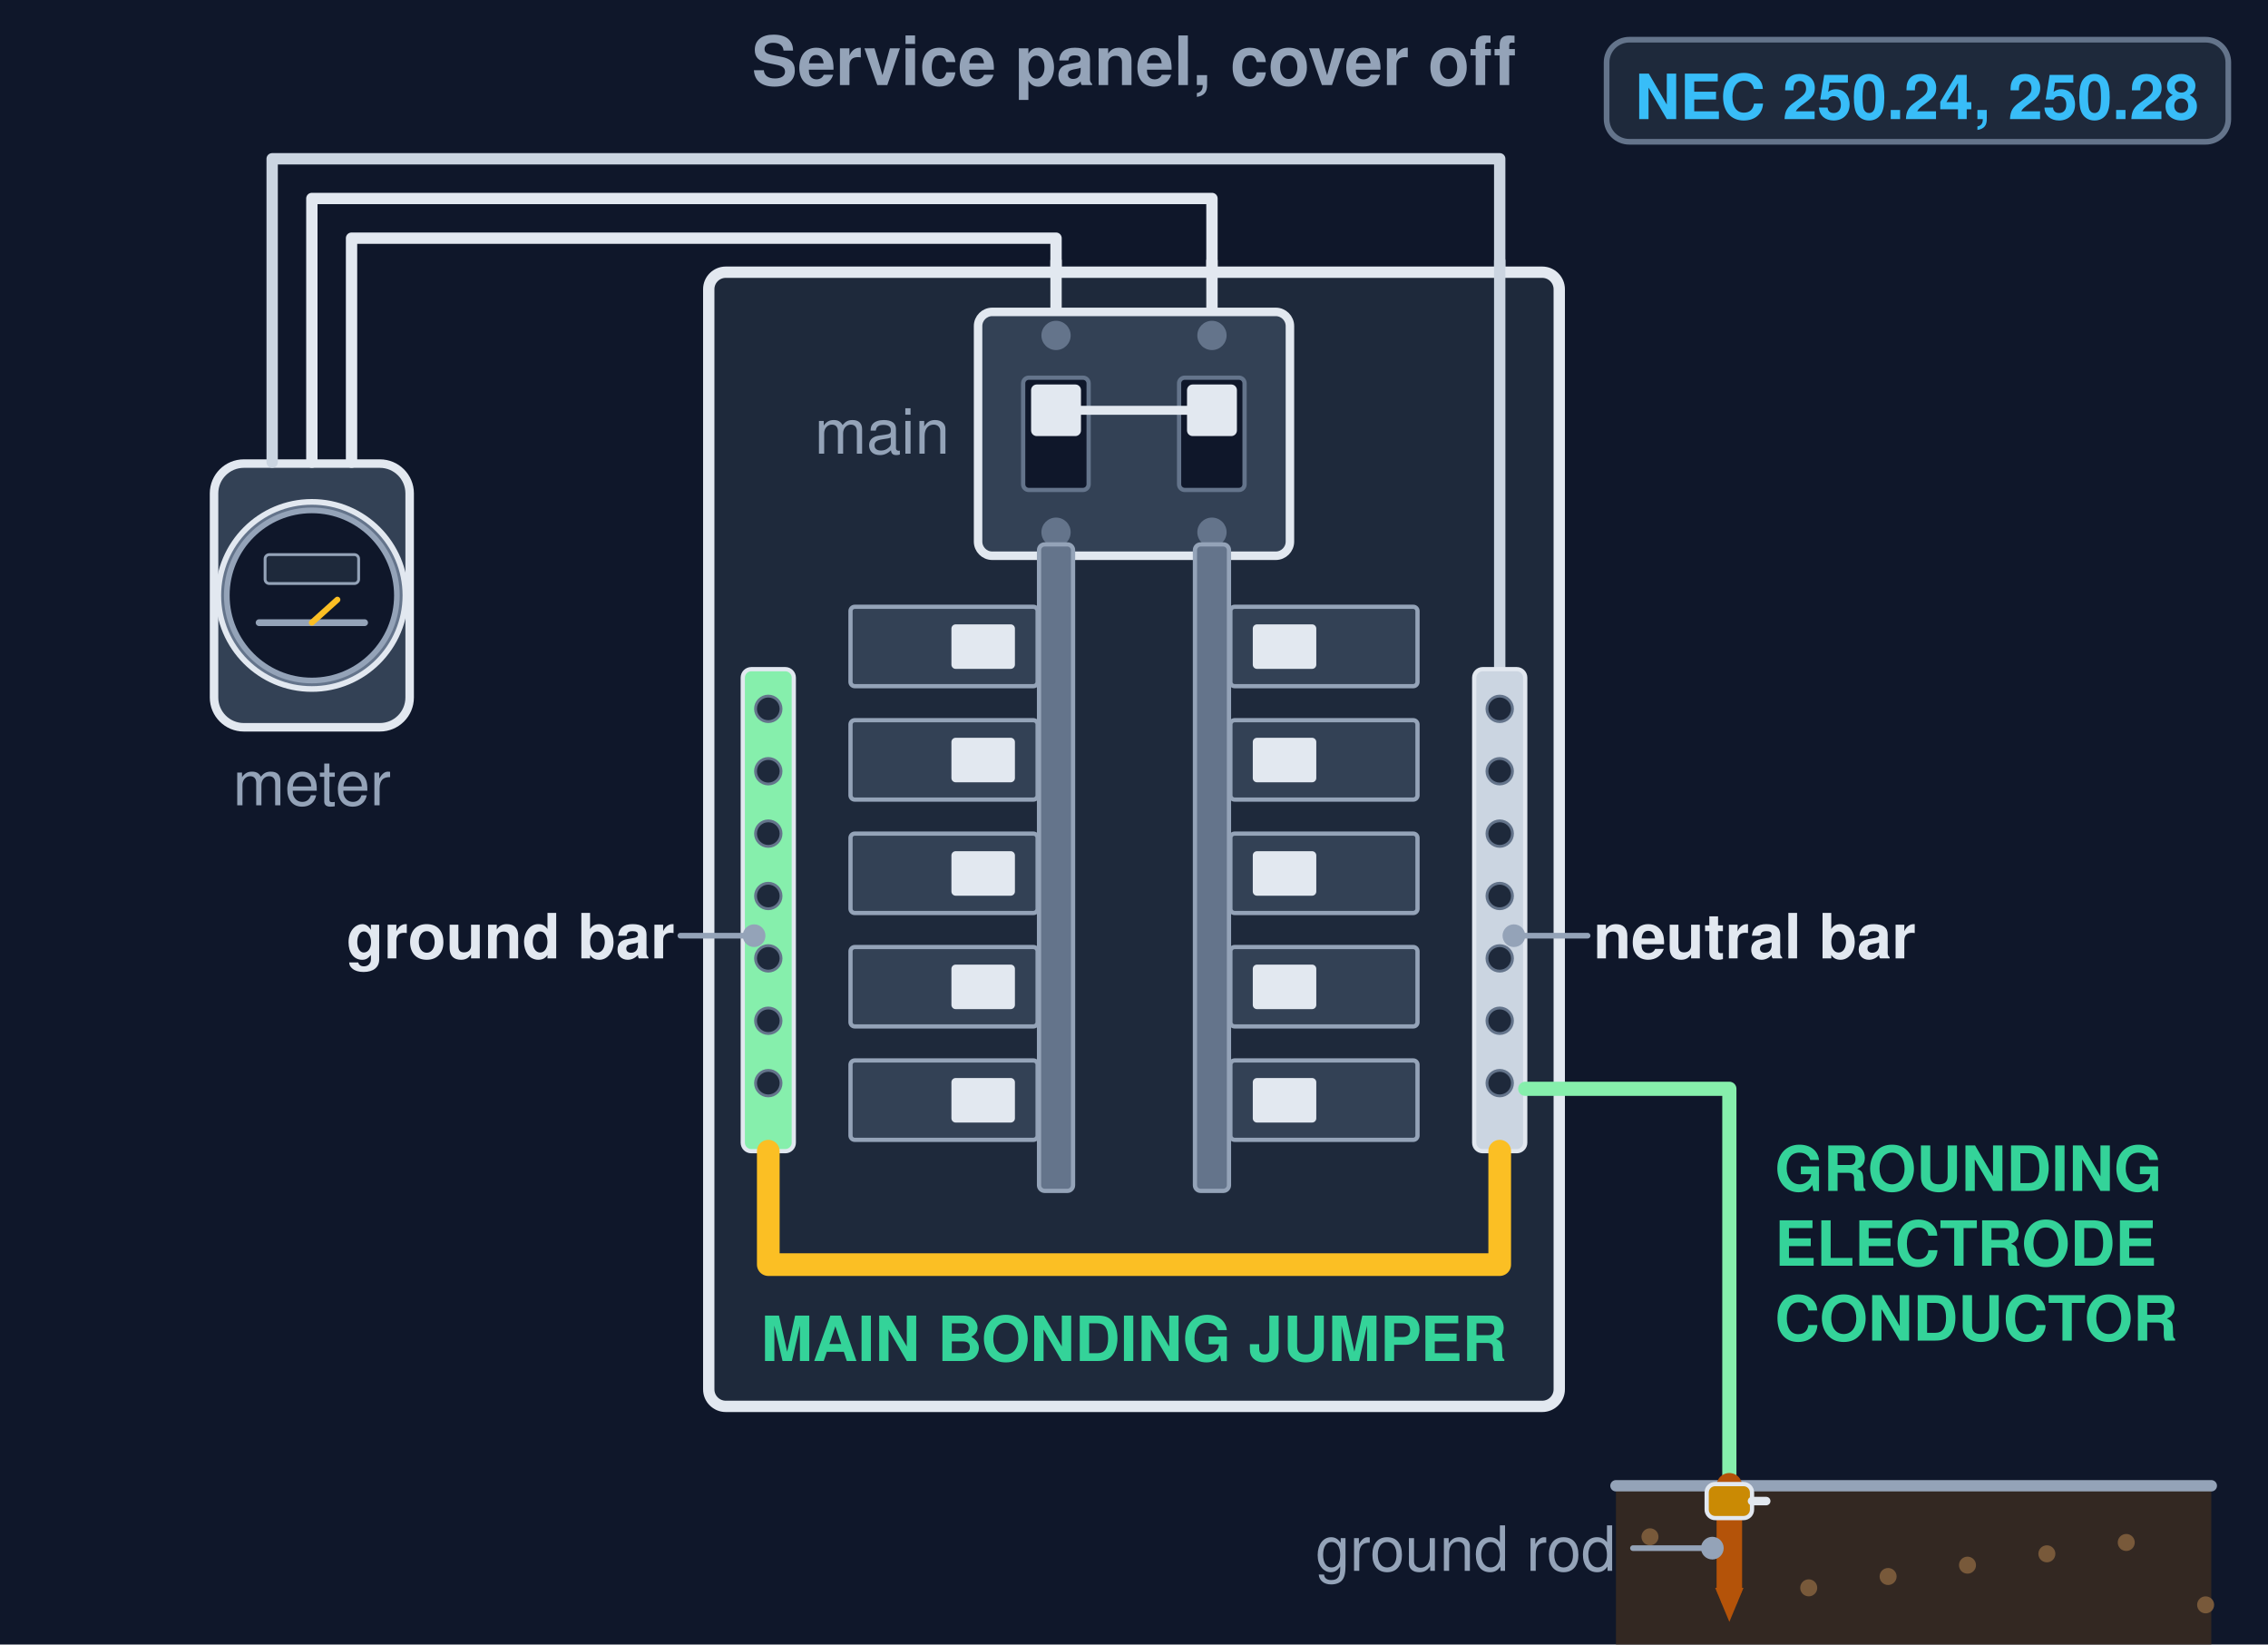
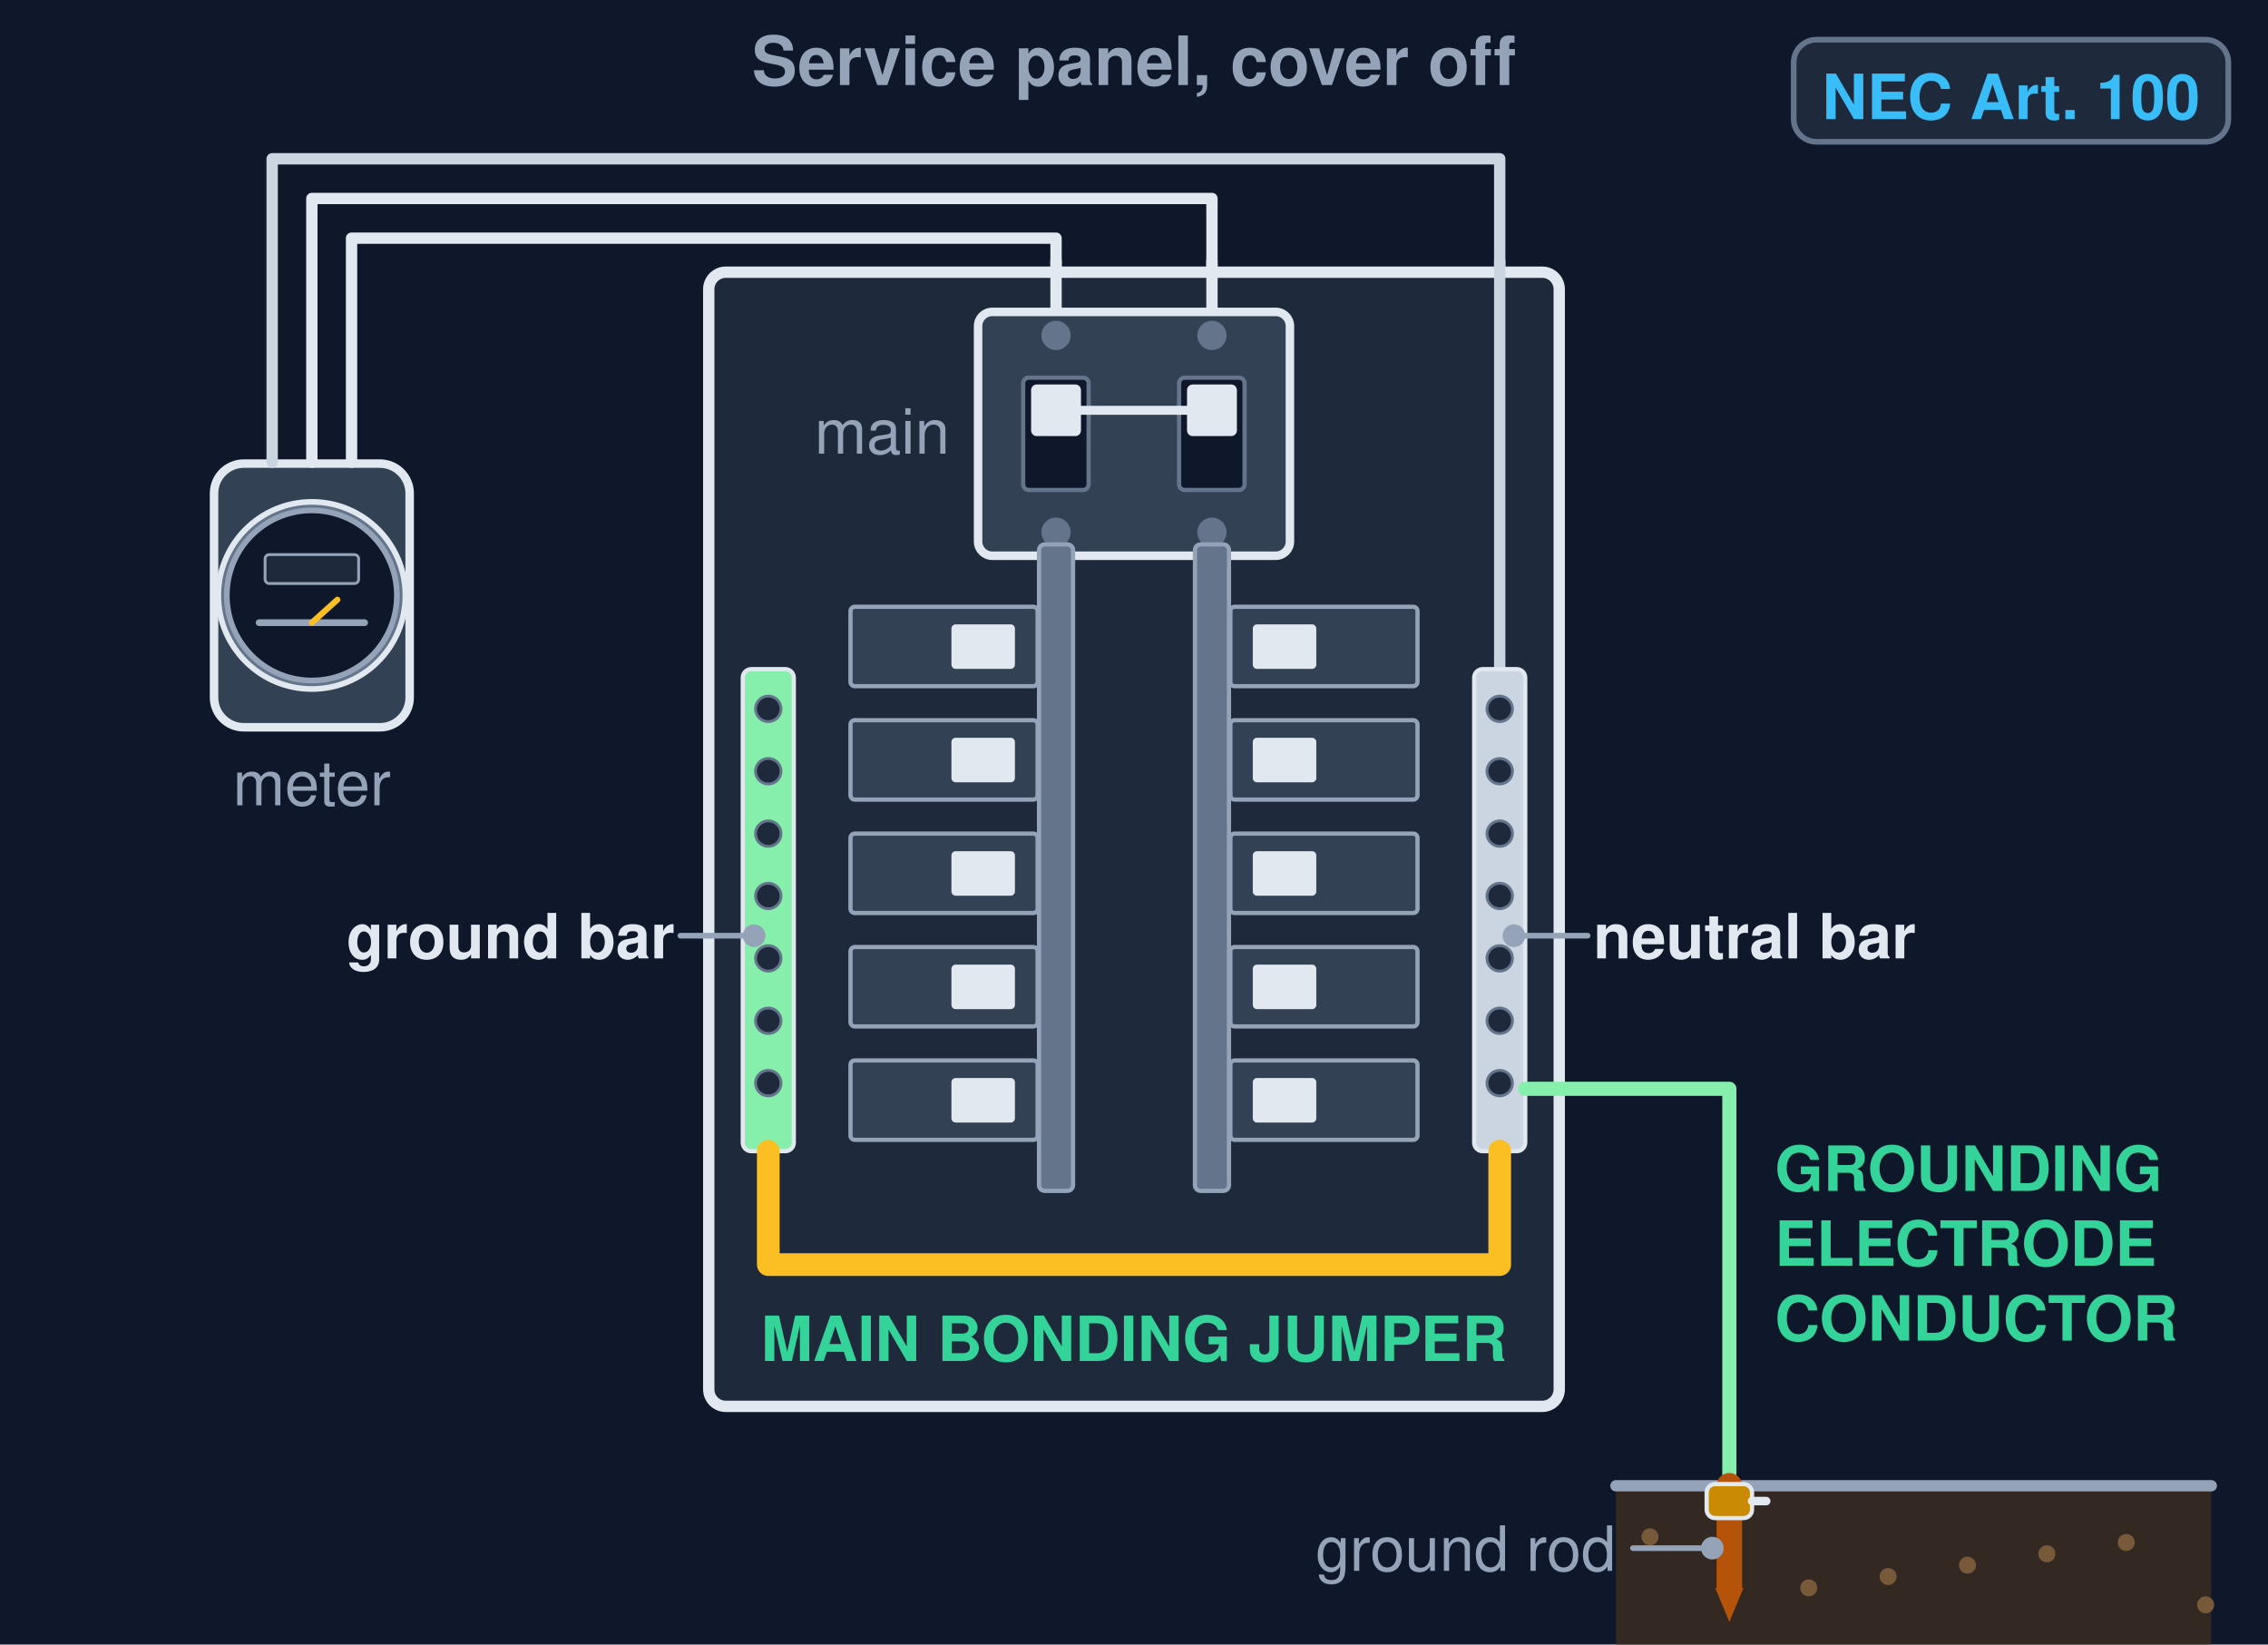
<svg xmlns="http://www.w3.org/2000/svg" width="800" height="580" viewBox="0 0 800 580">
  <rect x="0.0" y="0.0" width="800.0" height="580.0" rx="0" fill="#0f172a" fill-opacity="1.0" stroke="none" stroke-width="2" />
  <text x="400.0" y="30.0" font-family="Helvetica, Arial, sans-serif" font-size="24" font-weight="bold" fill="#94a3b8" text-anchor="middle">Service panel, cover off</text>
-   <rect x="566.7" y="14.0" width="219.3" height="36.0" rx="8" fill="#1e293b" fill-opacity="1.0" stroke="#64748b" stroke-width="2" />
-   <text x="576.7" y="42.0" font-family="Helvetica, Arial, sans-serif" font-size="22" font-weight="bold" fill="#38bdf8" text-anchor="start">NEC 250.24, 250.28</text>
+   <rect x="632.7" y="14.0" width="153.3" height="36.0" rx="8" fill="#1e293b" fill-opacity="1.0" stroke="#64748b" stroke-width="2" />
+   <text x="642.7" y="42.0" font-family="Helvetica, Arial, sans-serif" font-size="22" font-weight="bold" fill="#38bdf8" text-anchor="start">NEC Art. 100</text>
  <rect x="75.5" y="163.5" width="69.0" height="93.0" rx="10.5" fill="#334155" fill-opacity="1.0" stroke="#e2e8f0" stroke-width="3" />
  <circle cx="110.0" cy="210.0" r="33.0" fill="#64748b" stroke="#e2e8f0" stroke-width="2" />
  <circle cx="110.0" cy="210.0" r="30" fill="#0f172a" stroke="#94a3b8" stroke-width="2" />
  <rect x="93.5" y="195.6" width="33.0" height="10.2" rx="1.5" fill="#1e293b" fill-opacity="1.0" stroke="#94a3b8" stroke-width="1" />
  <line x1="91.4" y1="219.6" x2="128.6" y2="219.6" stroke="#94a3b8" stroke-width="2.4" stroke-linecap="round" stroke-opacity="1.0" />
  <line x1="110.0" y1="219.6" x2="119.0" y2="211.5" stroke="#fbbf24" stroke-width="2.1" stroke-linecap="round" stroke-opacity="1.0" />
  <text x="110.0" y="284.0" font-family="Helvetica, Arial, sans-serif" font-size="22" fill="#94a3b8" text-anchor="middle">meter</text>
  <polyline points="96.0,163.0 96.0,56.0 529.0,56.0 529.0,236.0" fill="none" stroke="#cbd5e1" stroke-width="4" stroke-linecap="round" stroke-linejoin="round" />
  <polyline points="110.0,163.0 110.0,70.0 427.5,70.0 427.5,118.0" fill="none" stroke="#e2e8f0" stroke-width="4" stroke-linecap="round" stroke-linejoin="round" />
  <polyline points="124.0,163.0 124.0,84.0 372.5,84.0 372.5,118.0" fill="none" stroke="#e2e8f0" stroke-width="4" stroke-linecap="round" stroke-linejoin="round" />
  <rect x="250.0" y="96.0" width="300.0" height="400.0" rx="6" fill="#1e293b" fill-opacity="1.0" stroke="#e2e8f0" stroke-width="4" />
  <line x1="529.0" y1="92.0" x2="529.0" y2="236.0" stroke="#cbd5e1" stroke-width="4" stroke-linecap="round" stroke-opacity="1.0" />
  <line x1="372.5" y1="92.0" x2="372.5" y2="118.0" stroke="#e2e8f0" stroke-width="4" stroke-linecap="round" stroke-opacity="1.0" />
  <line x1="427.5" y1="92.0" x2="427.5" y2="118.0" stroke="#e2e8f0" stroke-width="4" stroke-linecap="round" stroke-opacity="1.0" />
  <rect x="345.0" y="110.0" width="110.0" height="86.0" rx="5" fill="#334155" fill-opacity="1.0" stroke="#e2e8f0" stroke-width="3" />
  <circle cx="372.5" cy="118.3" r="5.16" fill="#64748b" stroke="none" stroke-width="2" />
  <circle cx="427.5" cy="118.3" r="5.16" fill="#64748b" stroke="none" stroke-width="2" />
  <circle cx="372.5" cy="187.7" r="5.16" fill="#64748b" stroke="none" stroke-width="2" />
  <circle cx="427.5" cy="187.7" r="5.16" fill="#64748b" stroke="none" stroke-width="2" />
  <rect x="360.9" y="133.2" width="23.1" height="39.6" rx="2" fill="#0f172a" fill-opacity="1.0" stroke="#64748b" stroke-width="1.5" />
  <rect x="363.7" y="135.6" width="17.6" height="18.2" rx="2" fill="#e2e8f0" fill-opacity="1.0" stroke="none" stroke-width="2" />
  <rect x="415.9" y="133.2" width="23.1" height="39.6" rx="2" fill="#0f172a" fill-opacity="1.0" stroke="#64748b" stroke-width="1.5" />
  <rect x="418.7" y="135.6" width="17.6" height="18.2" rx="2" fill="#e2e8f0" fill-opacity="1.0" stroke="none" stroke-width="2" />
  <line x1="372.5" y1="144.7" x2="427.5" y2="144.7" stroke="#e2e8f0" stroke-width="3.165" stroke-linecap="round" stroke-opacity="1.0" />
  <text x="335.0" y="160.0" font-family="Helvetica, Arial, sans-serif" font-size="22" fill="#94a3b8" text-anchor="end">main</text>
  <rect x="366.5" y="192.0" width="12.0" height="228.0" rx="2" fill="#64748b" fill-opacity="1.0" stroke="#94a3b8" stroke-width="1.5" />
  <rect x="421.5" y="192.0" width="12.0" height="228.0" rx="2" fill="#64748b" fill-opacity="1.0" stroke="#94a3b8" stroke-width="1.5" />
  <rect x="300.0" y="214.0" width="66.0" height="28.0" rx="1.5" fill="#334155" fill-opacity="1.0" stroke="#94a3b8" stroke-width="1.5" />
  <rect x="335.6" y="220.2" width="22.4" height="15.7" rx="1.5" fill="#e2e8f0" fill-opacity="1.0" stroke="none" stroke-width="2" />
  <rect x="434.0" y="214.0" width="66.0" height="28.0" rx="1.5" fill="#334155" fill-opacity="1.0" stroke="#94a3b8" stroke-width="1.5" />
  <rect x="441.9" y="220.2" width="22.4" height="15.7" rx="1.5" fill="#e2e8f0" fill-opacity="1.0" stroke="none" stroke-width="2" />
  <rect x="300.0" y="254.0" width="66.0" height="28.0" rx="1.5" fill="#334155" fill-opacity="1.0" stroke="#94a3b8" stroke-width="1.5" />
  <rect x="335.6" y="260.2" width="22.4" height="15.7" rx="1.5" fill="#e2e8f0" fill-opacity="1.0" stroke="none" stroke-width="2" />
  <rect x="434.0" y="254.0" width="66.0" height="28.0" rx="1.5" fill="#334155" fill-opacity="1.0" stroke="#94a3b8" stroke-width="1.5" />
  <rect x="441.9" y="260.2" width="22.4" height="15.7" rx="1.5" fill="#e2e8f0" fill-opacity="1.0" stroke="none" stroke-width="2" />
  <rect x="300.0" y="294.0" width="66.0" height="28.0" rx="1.5" fill="#334155" fill-opacity="1.0" stroke="#94a3b8" stroke-width="1.5" />
  <rect x="335.6" y="300.2" width="22.4" height="15.7" rx="1.5" fill="#e2e8f0" fill-opacity="1.0" stroke="none" stroke-width="2" />
  <rect x="434.0" y="294.0" width="66.0" height="28.0" rx="1.5" fill="#334155" fill-opacity="1.0" stroke="#94a3b8" stroke-width="1.5" />
  <rect x="441.9" y="300.2" width="22.4" height="15.7" rx="1.5" fill="#e2e8f0" fill-opacity="1.0" stroke="none" stroke-width="2" />
  <rect x="300.0" y="334.0" width="66.0" height="28.0" rx="1.5" fill="#334155" fill-opacity="1.0" stroke="#94a3b8" stroke-width="1.5" />
  <rect x="335.6" y="340.2" width="22.4" height="15.7" rx="1.5" fill="#e2e8f0" fill-opacity="1.0" stroke="none" stroke-width="2" />
  <rect x="434.0" y="334.0" width="66.0" height="28.0" rx="1.5" fill="#334155" fill-opacity="1.0" stroke="#94a3b8" stroke-width="1.5" />
  <rect x="441.9" y="340.2" width="22.4" height="15.7" rx="1.5" fill="#e2e8f0" fill-opacity="1.0" stroke="none" stroke-width="2" />
  <rect x="300.0" y="374.0" width="66.0" height="28.0" rx="1.5" fill="#334155" fill-opacity="1.0" stroke="#94a3b8" stroke-width="1.5" />
  <rect x="335.6" y="380.2" width="22.4" height="15.7" rx="1.5" fill="#e2e8f0" fill-opacity="1.0" stroke="none" stroke-width="2" />
  <rect x="434.0" y="374.0" width="66.0" height="28.0" rx="1.5" fill="#334155" fill-opacity="1.0" stroke="#94a3b8" stroke-width="1.5" />
  <rect x="441.9" y="380.2" width="22.4" height="15.7" rx="1.5" fill="#e2e8f0" fill-opacity="1.0" stroke="none" stroke-width="2" />
  <rect x="262.0" y="236.0" width="18.0" height="170.0" rx="3" fill="#86efac" fill-opacity="1.0" stroke="#e2e8f0" stroke-width="1.5" />
  <circle cx="271.0" cy="250.0" r="4.5" fill="#1e293b" stroke="#64748b" stroke-width="1" />
  <circle cx="271.0" cy="272.0" r="4.5" fill="#1e293b" stroke="#64748b" stroke-width="1" />
  <circle cx="271.0" cy="294.0" r="4.5" fill="#1e293b" stroke="#64748b" stroke-width="1" />
  <circle cx="271.0" cy="316.0" r="4.5" fill="#1e293b" stroke="#64748b" stroke-width="1" />
  <circle cx="271.0" cy="338.0" r="4.5" fill="#1e293b" stroke="#64748b" stroke-width="1" />
  <circle cx="271.0" cy="360.0" r="4.5" fill="#1e293b" stroke="#64748b" stroke-width="1" />
  <circle cx="271.0" cy="382.0" r="4.5" fill="#1e293b" stroke="#64748b" stroke-width="1" />
  <rect x="520.0" y="236.0" width="18.0" height="170.0" rx="3" fill="#cbd5e1" fill-opacity="1.0" stroke="#e2e8f0" stroke-width="1.5" />
  <circle cx="529.0" cy="250.0" r="4.5" fill="#1e293b" stroke="#64748b" stroke-width="1" />
  <circle cx="529.0" cy="272.0" r="4.5" fill="#1e293b" stroke="#64748b" stroke-width="1" />
  <circle cx="529.0" cy="294.0" r="4.5" fill="#1e293b" stroke="#64748b" stroke-width="1" />
  <circle cx="529.0" cy="316.0" r="4.5" fill="#1e293b" stroke="#64748b" stroke-width="1" />
  <circle cx="529.0" cy="338.0" r="4.5" fill="#1e293b" stroke="#64748b" stroke-width="1" />
  <circle cx="529.0" cy="360.0" r="4.5" fill="#1e293b" stroke="#64748b" stroke-width="1" />
  <circle cx="529.0" cy="382.0" r="4.5" fill="#1e293b" stroke="#64748b" stroke-width="1" />
  <text x="238.0" y="338.0" font-family="Helvetica, Arial, sans-serif" font-size="22" font-weight="bold" fill="#e2e8f0" text-anchor="end">ground bar</text>
  <line x1="240.0" y1="330.0" x2="266.0" y2="330.0" stroke="#94a3b8" stroke-width="2" stroke-linecap="round" stroke-opacity="1.0" />
  <circle cx="266.0" cy="330.0" r="4" fill="#94a3b8" stroke="none" stroke-width="2" />
  <text x="562.0" y="338.0" font-family="Helvetica, Arial, sans-serif" font-size="22" font-weight="bold" fill="#e2e8f0" text-anchor="start">neutral bar</text>
  <line x1="560.0" y1="330.0" x2="534.0" y2="330.0" stroke="#94a3b8" stroke-width="2" stroke-linecap="round" stroke-opacity="1.0" />
  <circle cx="534.0" cy="330.0" r="4" fill="#94a3b8" stroke="none" stroke-width="2" />
  <polyline points="529.0,406.0 529.0,446.0 271.0,446.0 271.0,406.0" fill="none" stroke="#fbbf24" stroke-width="8" stroke-linecap="round" stroke-linejoin="round" />
  <text x="400.0" y="480.0" font-family="Helvetica, Arial, sans-serif" font-size="22" font-weight="bold" fill="#34d399" text-anchor="middle">MAIN BONDING JUMPER</text>
  <rect x="570.0" y="524.0" width="210.0" height="56.0" rx="0" fill="#3f2e1f" fill-opacity="0.75" stroke="none" stroke-width="2" />
  <circle cx="582.0" cy="542.0" r="3" fill="#78593a" stroke="none" stroke-width="2" />
  <circle cx="610.0" cy="564.0" r="3" fill="#78593a" stroke="none" stroke-width="2" />
  <circle cx="638.0" cy="560.0" r="3" fill="#78593a" stroke="none" stroke-width="2" />
  <circle cx="666.0" cy="556.0" r="3" fill="#78593a" stroke="none" stroke-width="2" />
  <circle cx="694.0" cy="552.0" r="3" fill="#78593a" stroke="none" stroke-width="2" />
  <circle cx="722.0" cy="548.0" r="3" fill="#78593a" stroke="none" stroke-width="2" />
  <circle cx="750.0" cy="544.0" r="3" fill="#78593a" stroke="none" stroke-width="2" />
  <circle cx="778.0" cy="566.0" r="3" fill="#78593a" stroke="none" stroke-width="2" />
  <line x1="570.0" y1="524.0" x2="780.0" y2="524.0" stroke="#94a3b8" stroke-width="4" stroke-linecap="round" stroke-opacity="1.0" />
  <polyline points="538.0,384.0 610.0,384.0 610.0,532.0" fill="none" stroke="#86efac" stroke-width="5" stroke-linecap="round" stroke-linejoin="round" />
  <line x1="610.0" y1="524.0" x2="610.0" y2="560.0" stroke="#b45309" stroke-width="9" stroke-linecap="round" stroke-opacity="1.0" />
  <polygon points="605.0,560.0 615.0,560.0 610.0,572.0" fill="#b45309" fill-opacity="1.0" stroke="none" stroke-width="2" />
  <rect x="602.0" y="523.4" width="16.0" height="12.0" rx="3" fill="#ca8a04" fill-opacity="1.0" stroke="#e2e8f0" stroke-width="1.5" />
  <line x1="618.0" y1="529.4" x2="623.0" y2="529.4" stroke="#e2e8f0" stroke-width="3" stroke-linecap="round" stroke-opacity="1.0" />
  <text x="626.0" y="420.0" font-family="Helvetica, Arial, sans-serif" font-size="22" font-weight="bold" fill="#34d399" text-anchor="start">GROUNDING</text>
  <text x="626.0" y="446.4" font-family="Helvetica, Arial, sans-serif" font-size="22" font-weight="bold" fill="#34d399" text-anchor="start">ELECTRODE</text>
  <text x="626.0" y="472.8" font-family="Helvetica, Arial, sans-serif" font-size="22" font-weight="bold" fill="#34d399" text-anchor="start">CONDUCTOR</text>
  <text x="570.0" y="554.0" font-family="Helvetica, Arial, sans-serif" font-size="22" fill="#94a3b8" text-anchor="end">ground rod</text>
  <line x1="576.0" y1="546.0" x2="604.0" y2="546.0" stroke="#94a3b8" stroke-width="2" stroke-linecap="round" stroke-opacity="1.0" />
  <circle cx="604.0" cy="546.0" r="4" fill="#94a3b8" stroke="none" stroke-width="2" />
</svg>
